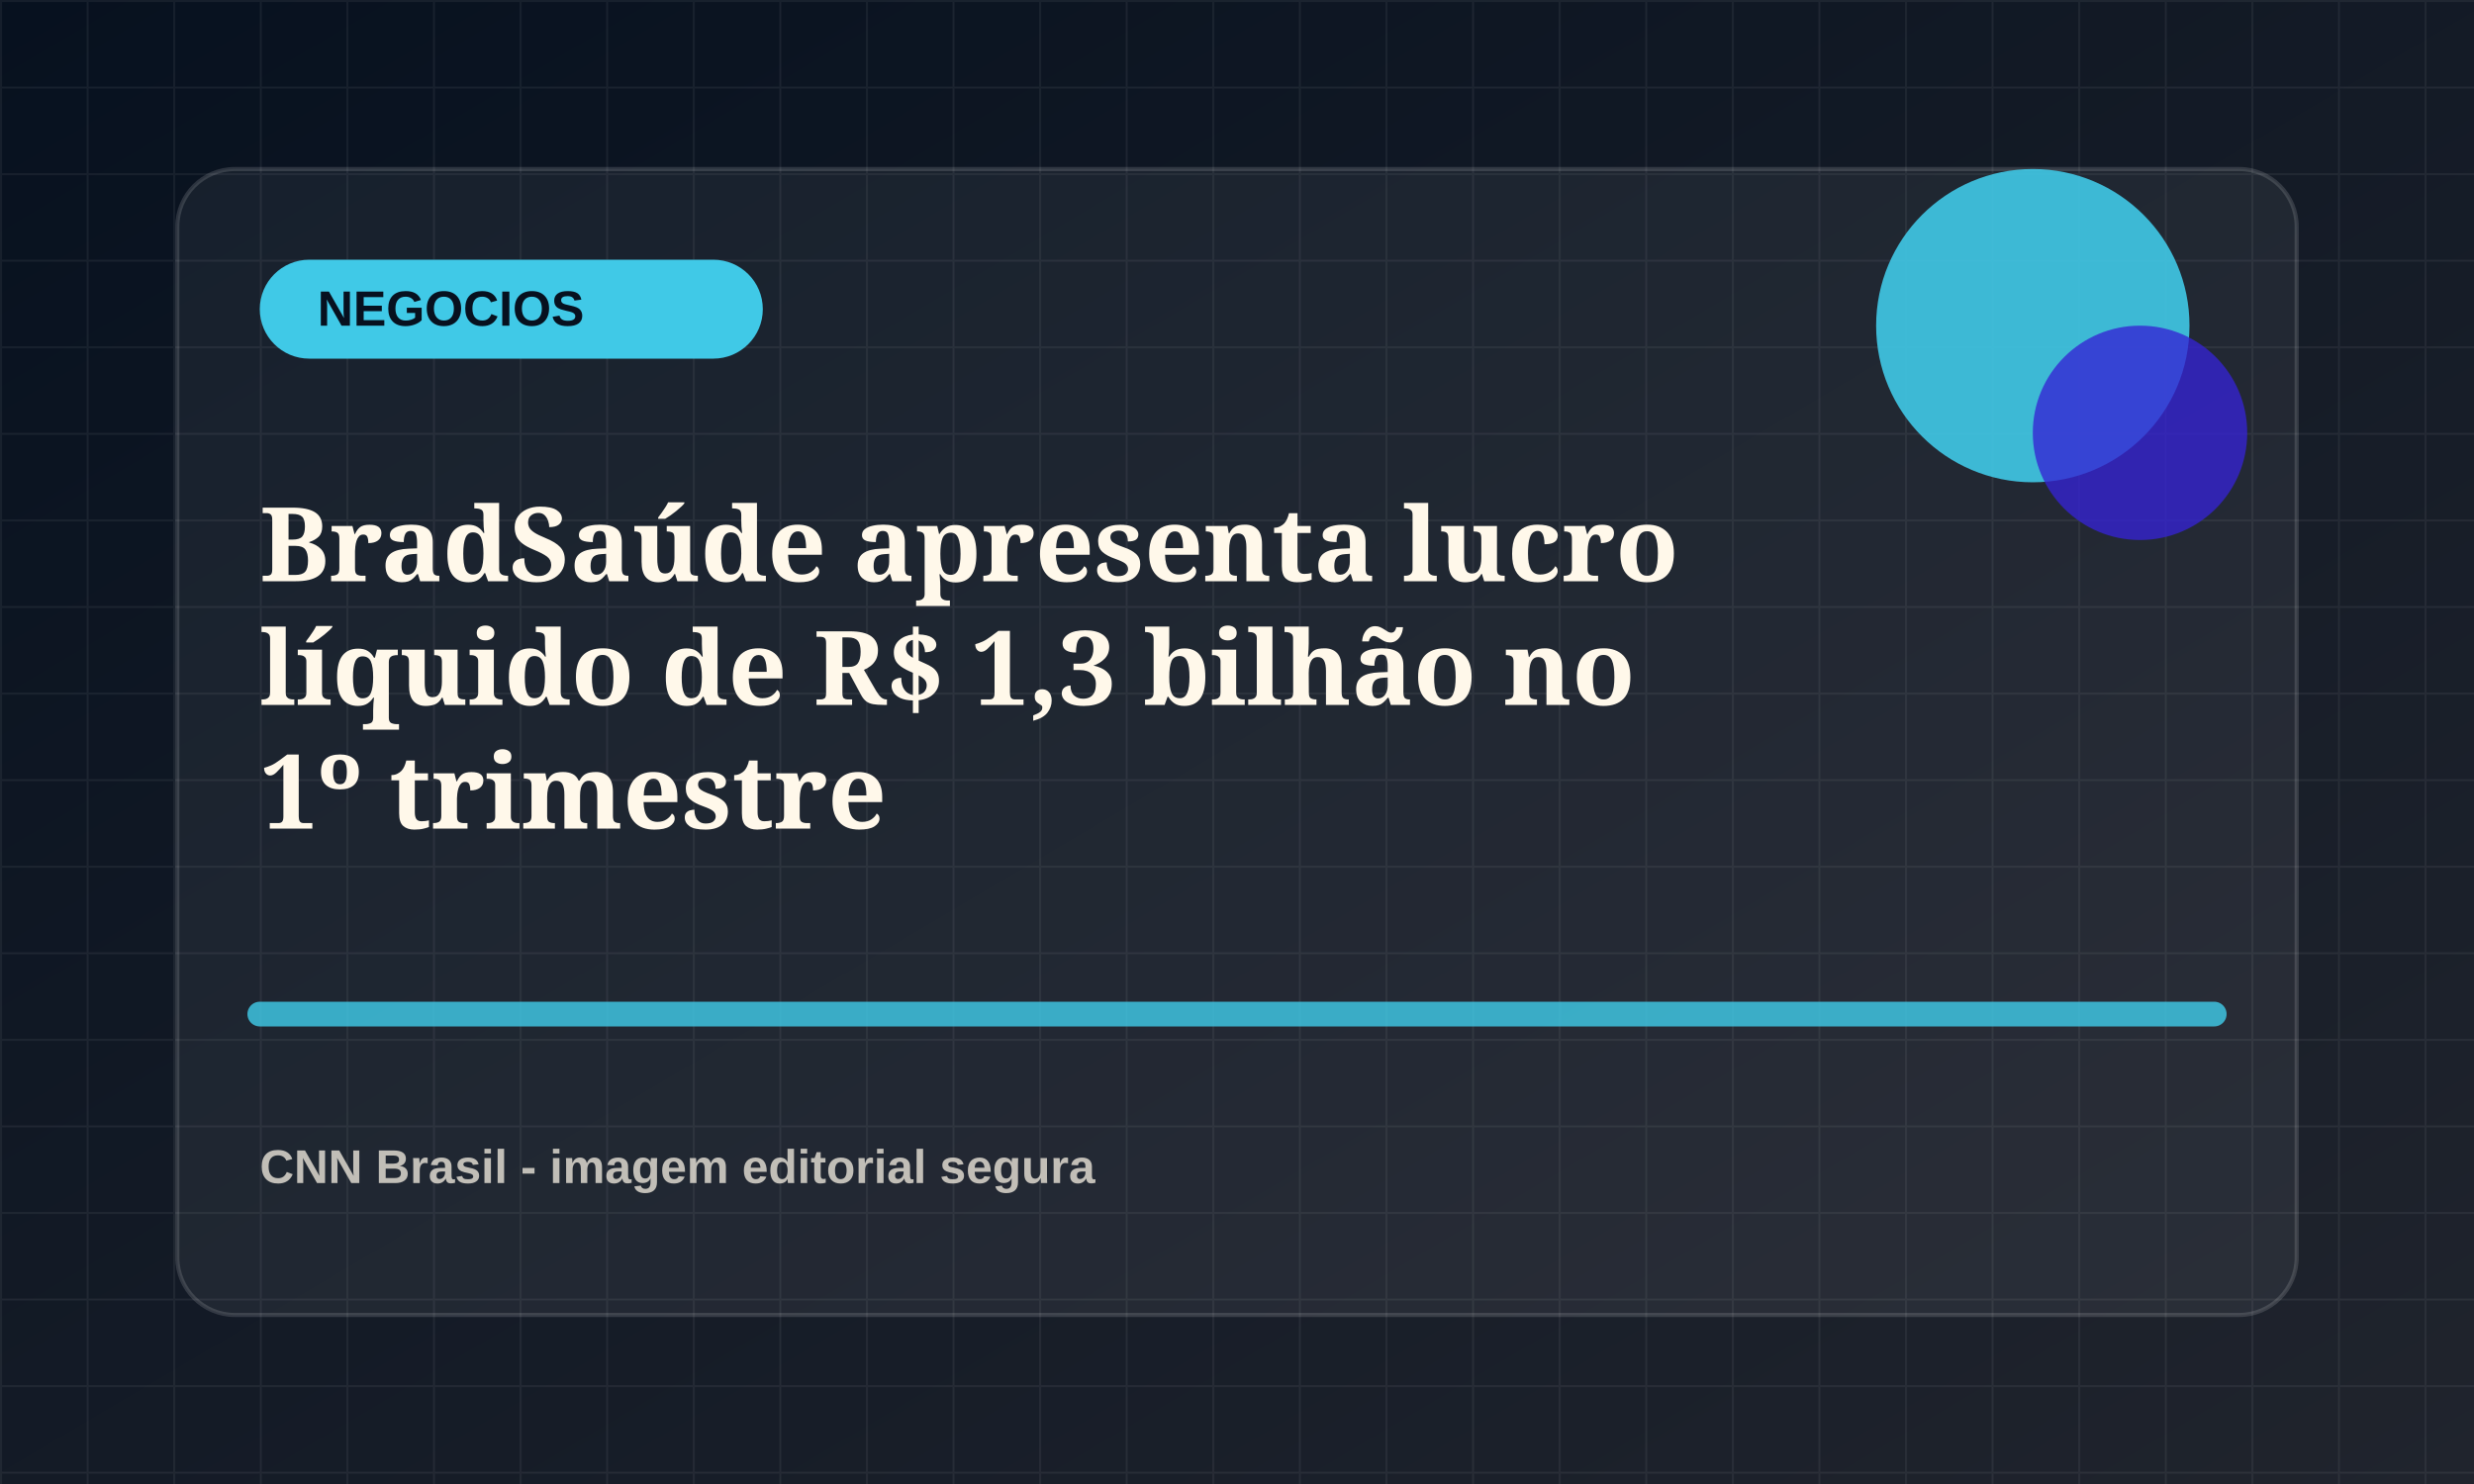
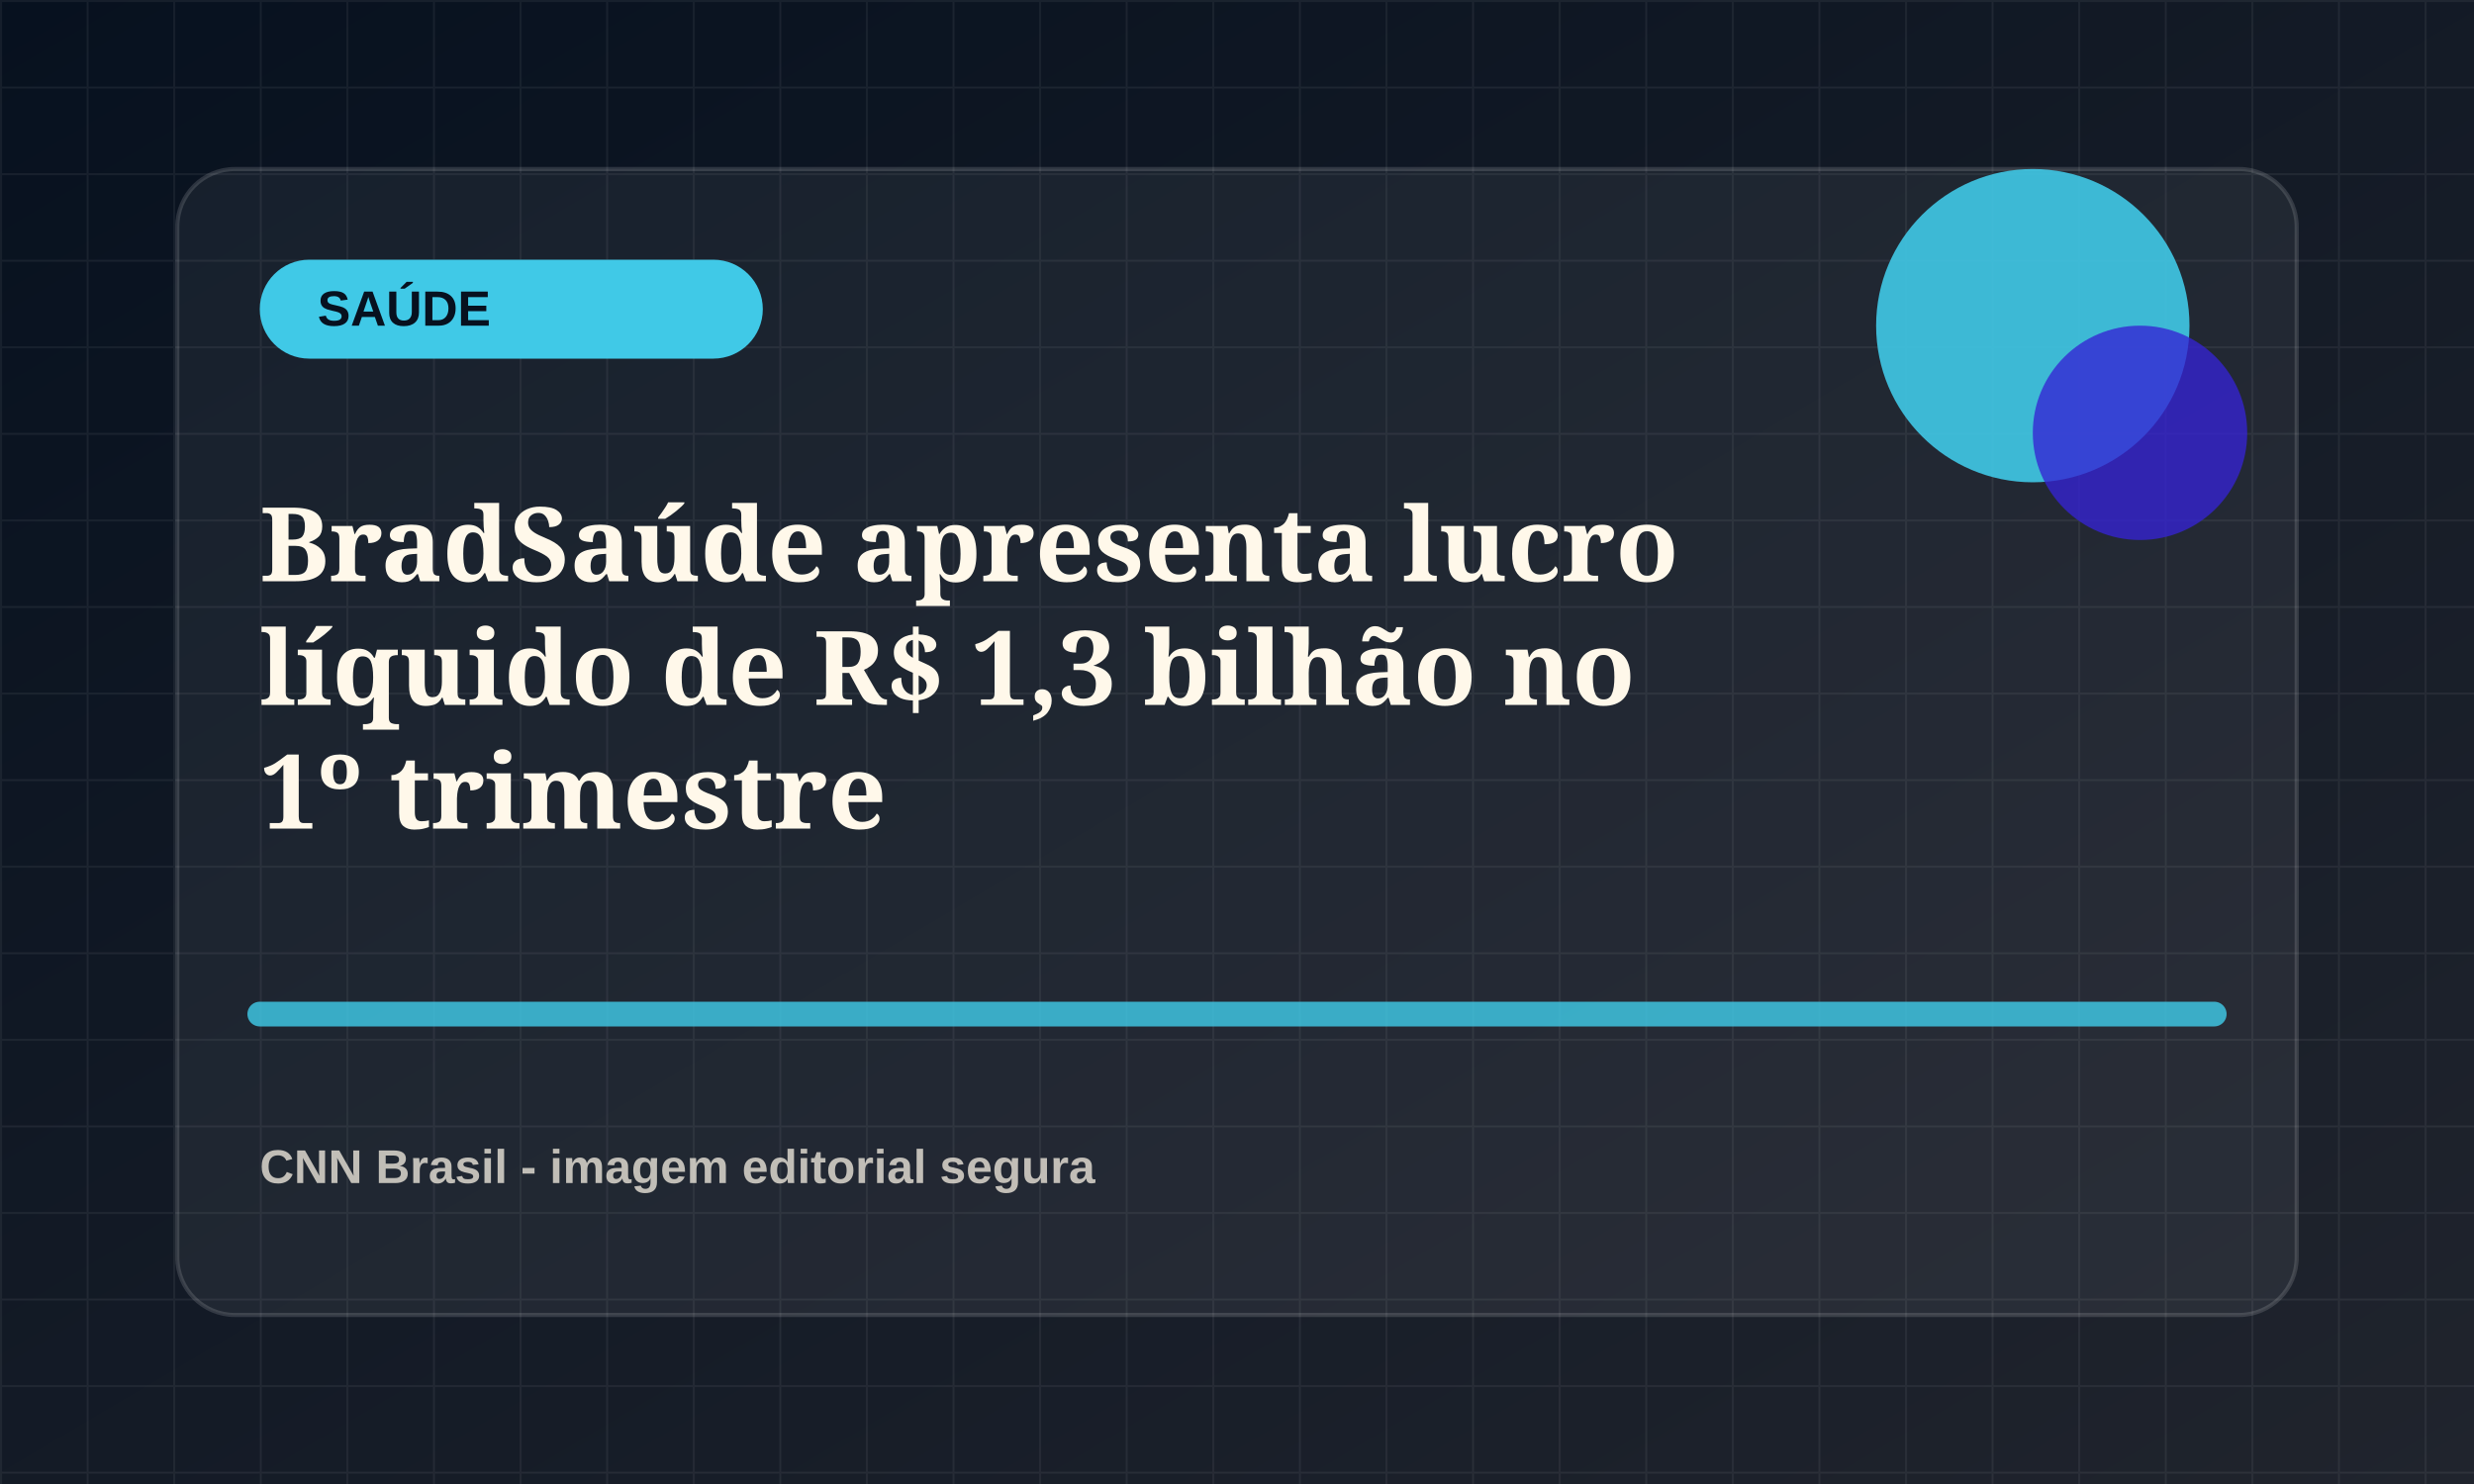
<svg xmlns="http://www.w3.org/2000/svg" viewBox="0 0 1200 720">
  <defs>
    <linearGradient id="bg" x1="0" x2="1" y1="0" y2="1">
      <stop offset="0" stop-color="#07111f" />
      <stop offset="1" stop-color="#20242d" />
    </linearGradient>
    <pattern id="grid" width="42" height="42" patternUnits="userSpaceOnUse">
      <path d="M42 0H0v42" fill="none" stroke="rgba(255,255,255,.055)" stroke-width="2" />
    </pattern>
  </defs>
  <rect width="1200" height="720" fill="url(#bg)" />
  <rect width="1200" height="720" fill="url(#grid)" />
  <rect x="86" y="82" width="1028" height="556" rx="28" fill="rgba(255,255,255,.055)" stroke="rgba(255,255,255,.14)" stroke-width="2" />
  <rect x="126" y="126" width="244" height="48" rx="24" fill="hsl(191 78% 58%)" />
-   <text x="154" y="158" fill="#07111f" font-family="Arial, sans-serif" font-size="24" font-weight="800">NEGOCIOS</text>
+   <text x="154" y="158" fill="#07111f" font-family="Arial, sans-serif" font-size="24" font-weight="800">SAÚDE</text>
  <circle cx="986" cy="158" r="76" fill="hsl(191 78% 58%)" opacity=".9" />
  <circle cx="1038" cy="210" r="52" fill="hsl(246 72% 48%)" opacity=".78" />
  <path d="M126 492h948" stroke="hsl(191 78% 58%)" stroke-width="12" stroke-linecap="round" opacity=".82" />
  <text x="126" y="282" fill="#fff8ea" font-family="Georgia, serif" font-size="50" font-weight="700">
    <tspan x="126" dy="0">BradSaúde apresenta lucro</tspan>
    <tspan x="126" dy="60">líquido de R$ 1,3 bilhão no</tspan>
    <tspan x="126" dy="60">1º trimestre</tspan>
  </text>
  <text x="126" y="574" fill="rgba(255,248,234,.72)" font-family="Arial, sans-serif" font-size="23" font-weight="700">CNN Brasil - imagem editorial segura</text>
</svg>
